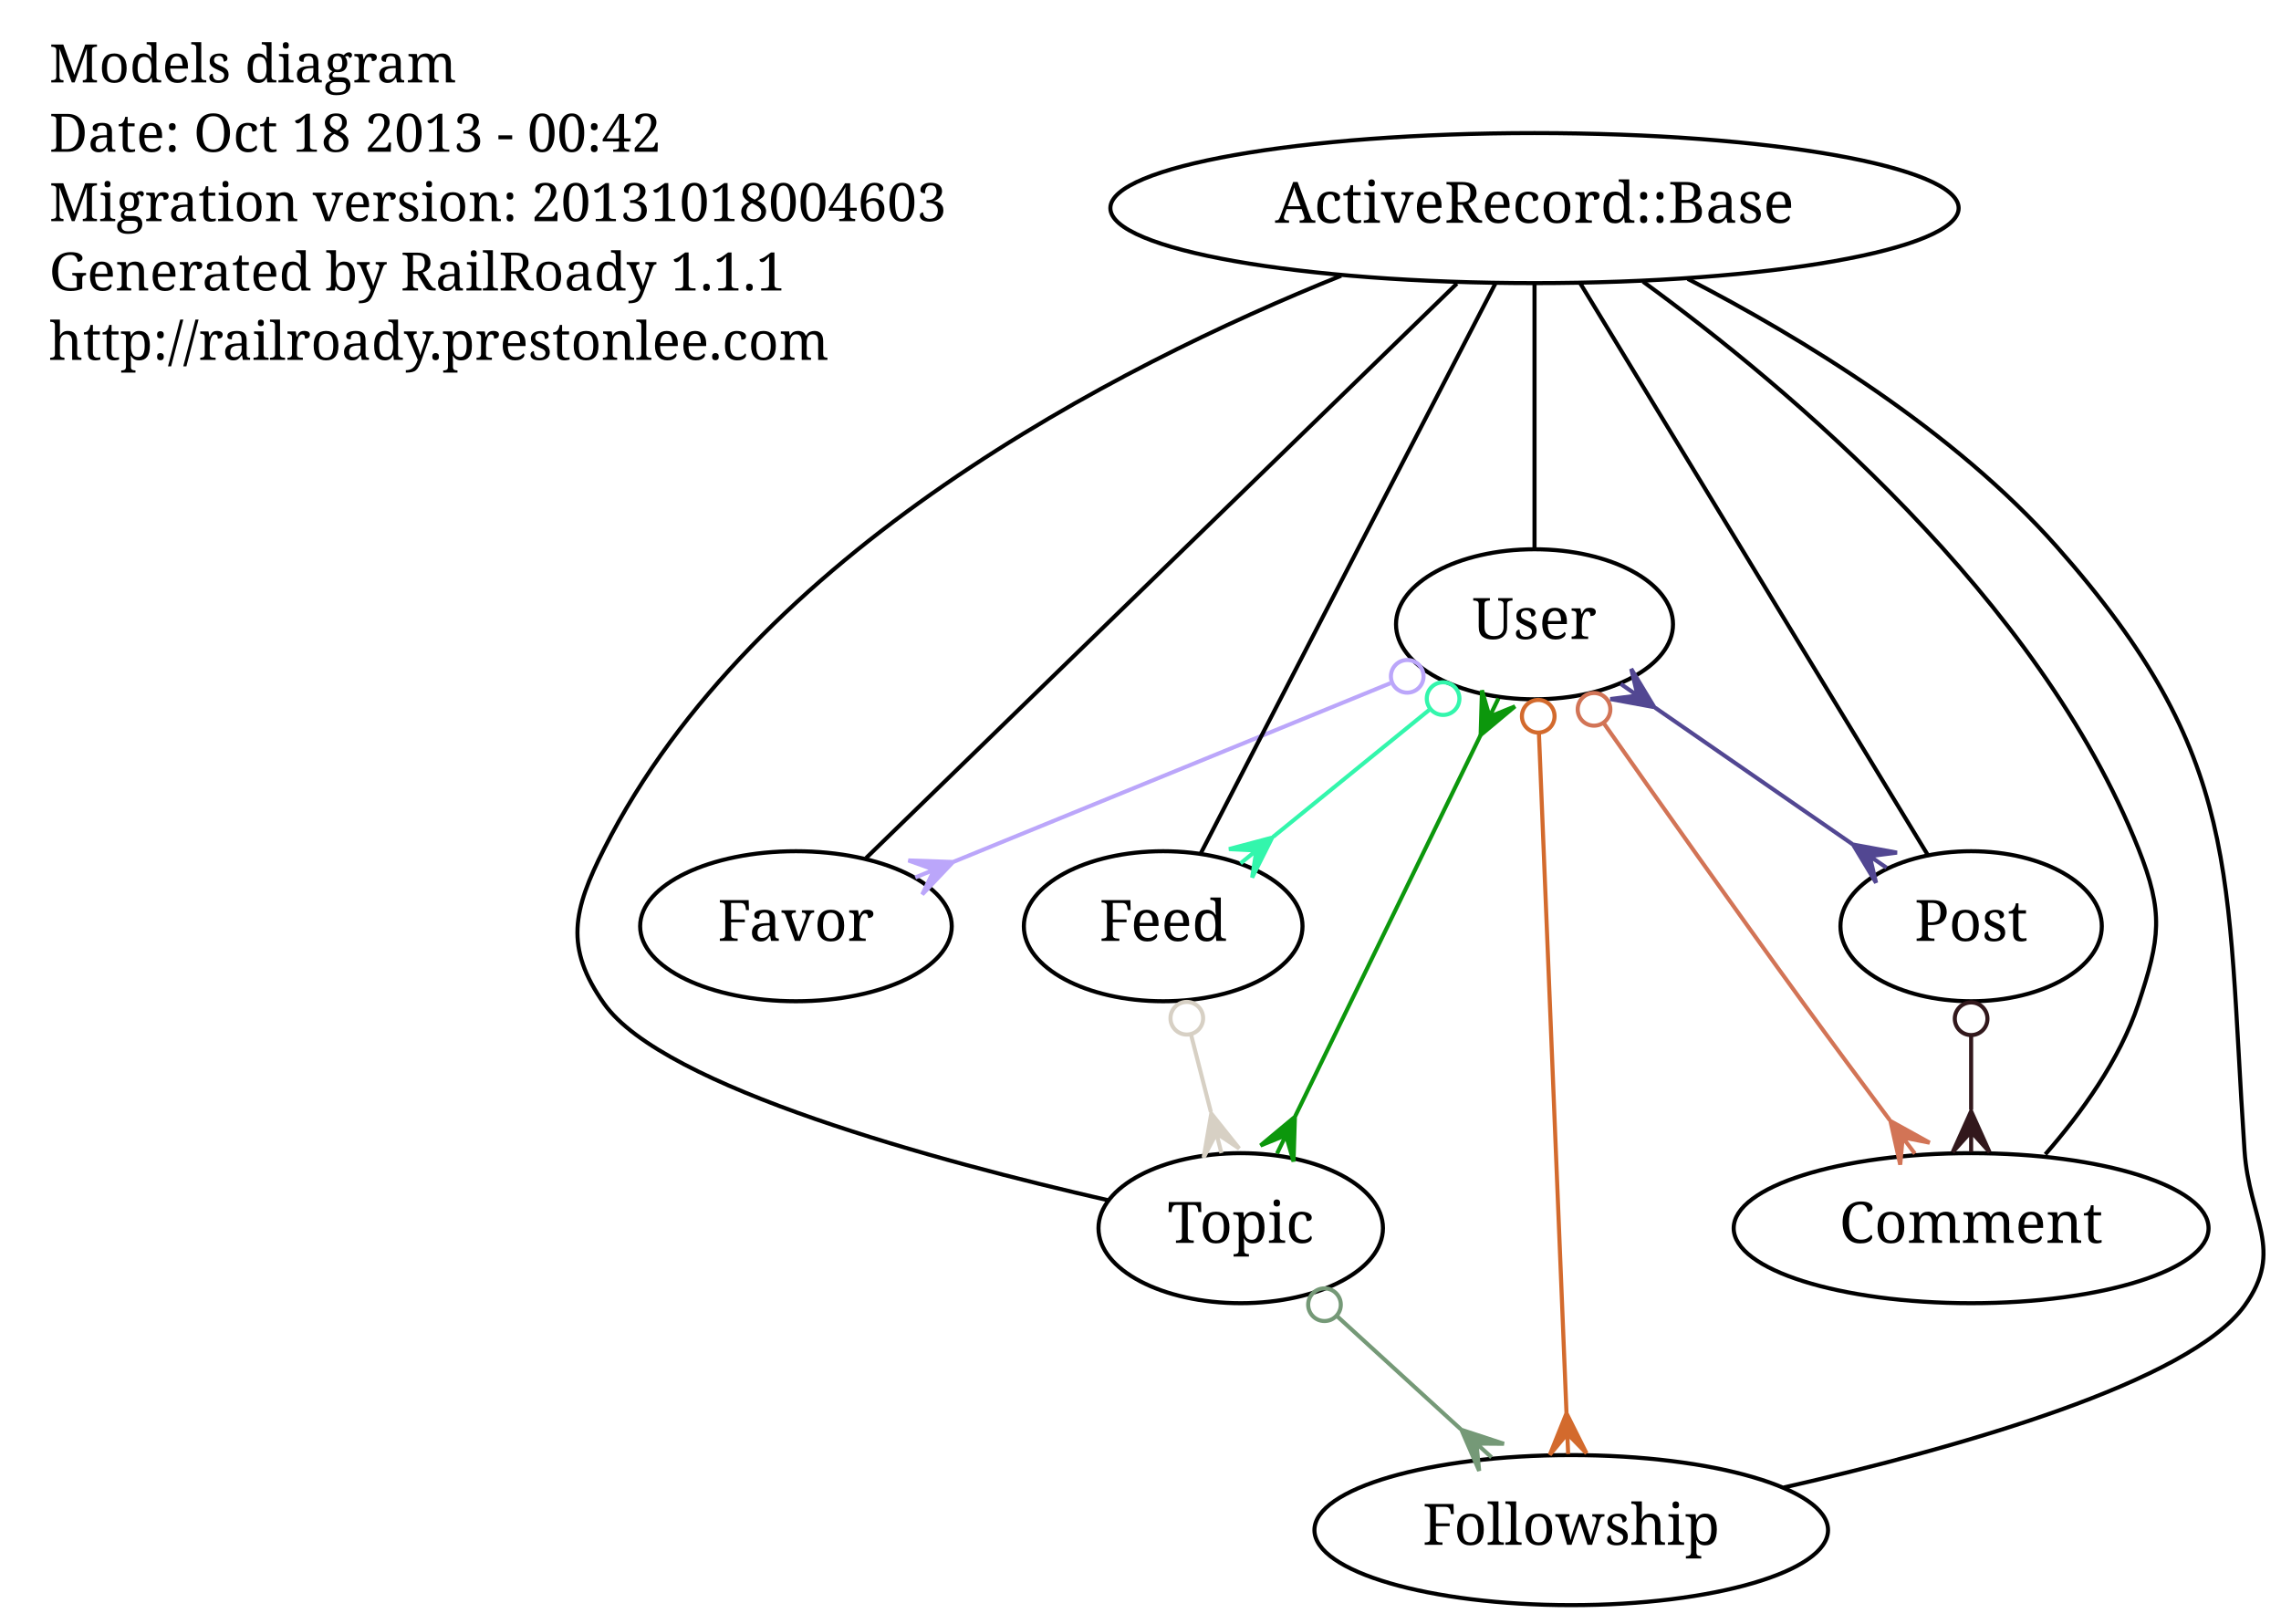
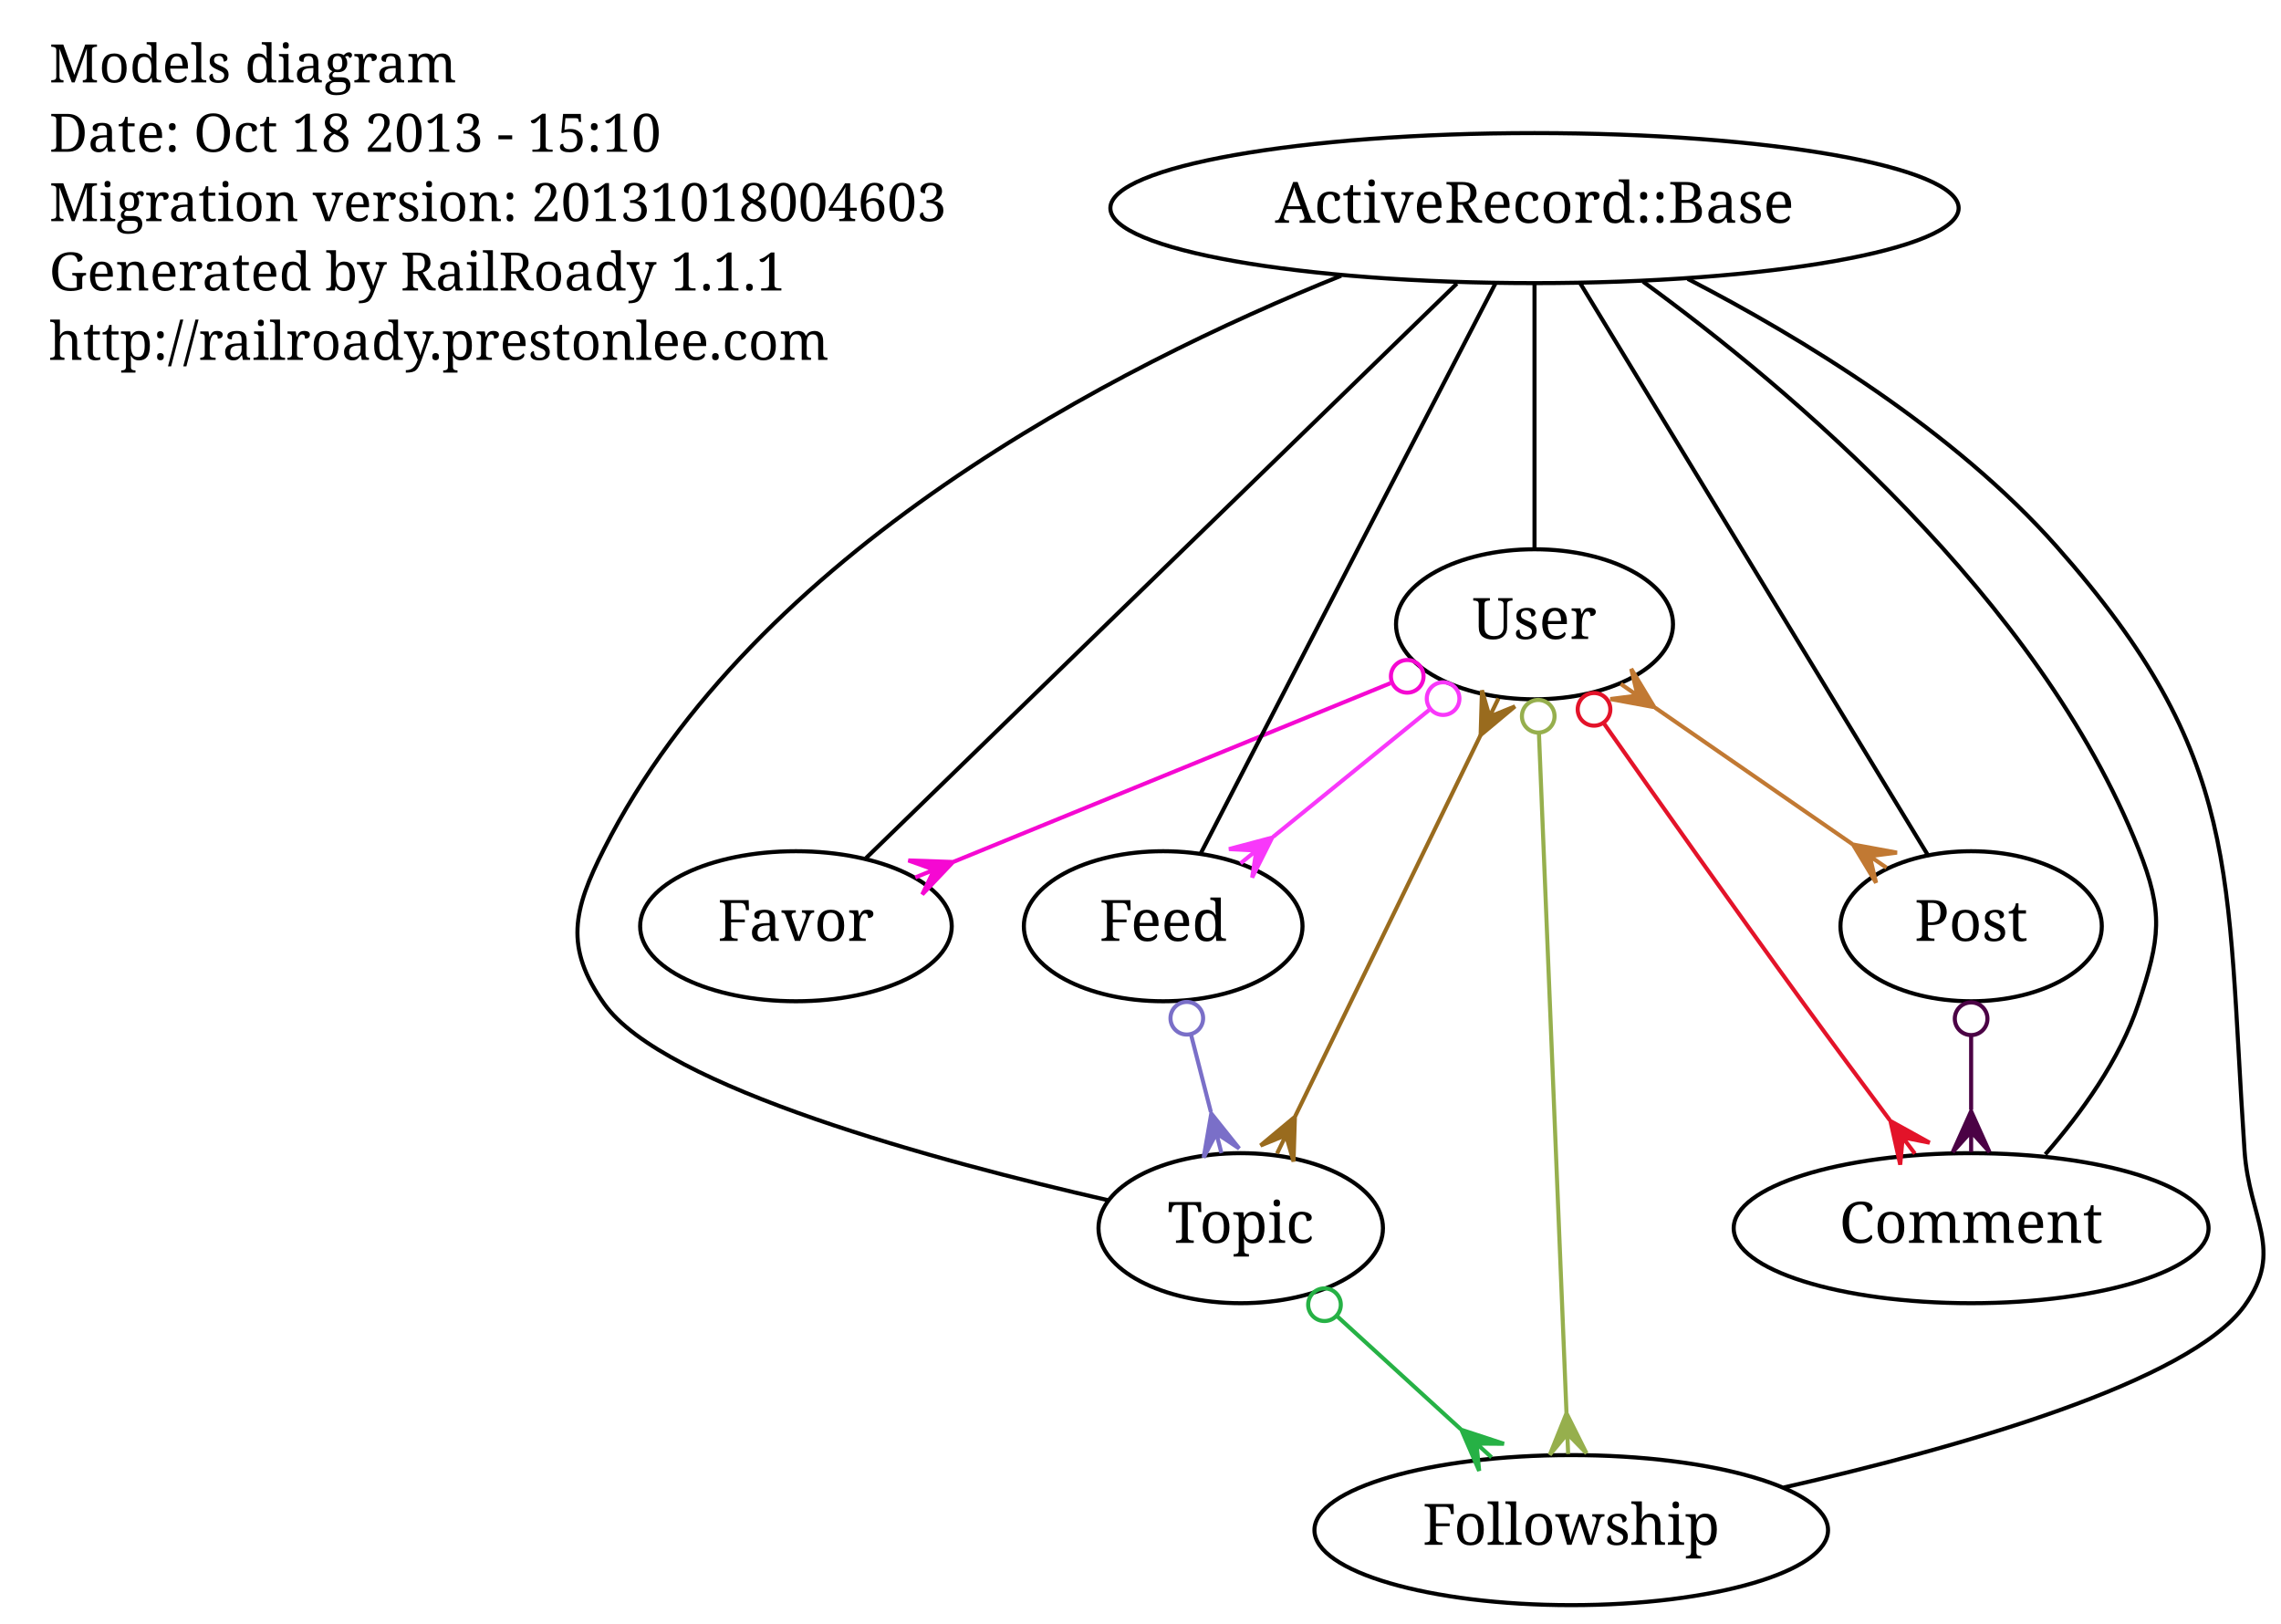
<svg xmlns="http://www.w3.org/2000/svg" width="559pt" height="398pt" viewBox="0.00 0.00 558.88 398.00">
  <g id="graph1" class="graph" transform="scale(1 1) rotate(0) translate(4 394)">
    <polygon fill="white" stroke="white" points="-4,5 -4,-394 555.877,-394 555.877,5 -4,5" />
    <g id="node1" class="node">
      <text text-anchor="start" x="8" y="-373.8" font-family="Times Roman,serif" font-size="13.00">Models diagram</text>
-       <text text-anchor="start" x="8" y="-356.8" font-family="Times Roman,serif" font-size="13.00">Date: Oct 18 2013 - 00:42</text>
+       <text text-anchor="start" x="8" y="-356.8" font-family="Times Roman,serif" font-size="13.00">Date: Oct 18 2013 - 15:10</text>
      <text text-anchor="start" x="8" y="-339.8" font-family="Times Roman,serif" font-size="13.00">Migration version: 20131018004603</text>
      <text text-anchor="start" x="8" y="-322.8" font-family="Times Roman,serif" font-size="13.00">Generated by RailRoady 1.1.1</text>
      <text text-anchor="start" x="8" y="-305.8" font-family="Times Roman,serif" font-size="13.00">http://railroady.prestonlee.com</text>
    </g>
    <g id="node2" class="node">
      <ellipse fill="none" stroke="black" cx="372" cy="-241" rx="33.941" ry="18.385" />
      <text text-anchor="middle" x="372" y="-237.4" font-family="Times Roman,serif" font-size="14.00">User</text>
    </g>
    <g id="node3" class="node">
      <ellipse fill="none" stroke="black" cx="191" cy="-167" rx="38.184" ry="18.385" />
      <text text-anchor="middle" x="191" y="-163.4" font-family="Times Roman,serif" font-size="14.00">Favor</text>
    </g>
    <g id="edge6" class="edge">
-       <path fill="none" stroke="#bba6fa" d="M336.685,-226.562C305.914,-213.981 261.374,-195.772 229.655,-182.804" />
-       <ellipse fill="none" stroke="#bba6fa" cx="340.807" cy="-228.247" rx="4" ry="4" />
-       <polygon fill="#bba6fa" stroke="#bba6fa" points="229.508,-182.744 221.955,-174.794 224.88,-180.852 220.252,-178.959 220.252,-178.959 220.252,-178.959 224.88,-180.852 218.549,-183.125 229.508,-182.744 229.508,-182.744" />
+       <path fill="none" stroke="#f508d2" d="M336.685,-226.562C305.914,-213.981 261.374,-195.772 229.655,-182.804" />
+       <ellipse fill="none" stroke="#f508d2" cx="340.807" cy="-228.247" rx="4" ry="4" />
+       <polygon fill="#f508d2" stroke="#f508d2" points="229.508,-182.744 221.955,-174.794 224.88,-180.852 220.252,-178.959 220.252,-178.959 220.252,-178.959 224.88,-180.852 218.549,-183.125 229.508,-182.744 229.508,-182.744" />
    </g>
    <g id="node4" class="node">
      <ellipse fill="none" stroke="black" cx="281" cy="-167" rx="34.146" ry="18.385" />
      <text text-anchor="middle" x="281" y="-163.4" font-family="Times Roman,serif" font-size="14.00">Feed</text>
    </g>
    <g id="edge10" class="edge">
-       <path fill="none" stroke="#33f6ac" d="M346.208,-220.026C334.25,-210.302 320.04,-198.747 307.943,-188.91" />
-       <ellipse fill="none" stroke="#33f6ac" cx="349.598" cy="-222.783" rx="4" ry="4" />
-       <polygon fill="#33f6ac" stroke="#33f6ac" points="307.717,-188.726 302.798,-178.926 303.838,-185.572 299.959,-182.417 299.959,-182.417 299.959,-182.417 303.838,-185.572 297.12,-185.908 307.717,-188.726 307.717,-188.726" />
+       <path fill="none" stroke="#f838fa" d="M346.208,-220.026C334.25,-210.302 320.04,-198.747 307.943,-188.91" />
+       <ellipse fill="none" stroke="#f838fa" cx="349.598" cy="-222.783" rx="4" ry="4" />
+       <polygon fill="#f838fa" stroke="#f838fa" points="307.717,-188.726 302.798,-178.926 303.838,-185.572 299.959,-182.417 299.959,-182.417 299.959,-182.417 303.838,-185.572 297.12,-185.908 307.717,-188.726 307.717,-188.726" />
    </g>
    <g id="node5" class="node">
      <ellipse fill="none" stroke="black" cx="300" cy="-93" rx="34.857" ry="18.385" />
      <text text-anchor="middle" x="300" y="-89.4" font-family="Times Roman,serif" font-size="14.00">Topic</text>
    </g>
    <g id="edge2" class="edge">
-       <path fill="none" stroke="#0c970c" d="M358.781,-213.828C345.867,-187.282 326.313,-147.088 313.353,-120.447" />
-       <polygon fill="#0c970c" stroke="#0c970c" points="358.797,-213.86 359.125,-224.821 360.984,-218.356 363.171,-222.852 363.171,-222.852 363.171,-222.852 360.984,-218.356 367.218,-220.884 358.797,-213.86 358.797,-213.86" />
-       <polygon fill="#0c970c" stroke="#0c970c" points="313.276,-120.289 312.947,-109.328 311.088,-115.792 308.901,-111.296 308.901,-111.296 308.901,-111.296 311.088,-115.792 304.854,-113.265 313.276,-120.289 313.276,-120.289" />
+       <path fill="none" stroke="#996b1e" d="M358.781,-213.828C345.867,-187.282 326.313,-147.088 313.353,-120.447" />
+       <polygon fill="#996b1e" stroke="#996b1e" points="358.797,-213.86 359.125,-224.821 360.984,-218.356 363.171,-222.852 363.171,-222.852 363.171,-222.852 360.984,-218.356 367.218,-220.884 358.797,-213.86 358.797,-213.86" />
+       <polygon fill="#996b1e" stroke="#996b1e" points="313.276,-120.289 312.947,-109.328 311.088,-115.792 308.901,-111.296 308.901,-111.296 308.901,-111.296 311.088,-115.792 304.854,-113.265 313.276,-120.289 313.276,-120.289" />
    </g>
    <g id="node6" class="node">
      <ellipse fill="none" stroke="black" cx="479" cy="-93" rx="58.188" ry="18.385" />
      <text text-anchor="middle" x="479" y="-89.4" font-family="Times Roman,serif" font-size="14.00">Comment</text>
    </g>
    <g id="edge12" class="edge">
-       <path fill="none" stroke="#d27456" d="M388.893,-216.87C402.137,-198.032 421.093,-171.243 438,-148 444.796,-138.658 452.328,-128.499 459.063,-119.483" />
-       <ellipse fill="none" stroke="#d27456" cx="386.585" cy="-220.156" rx="4" ry="4" />
-       <polygon fill="#d27456" stroke="#d27456" points="459.231,-119.258 468.828,-113.951 462.228,-115.256 465.226,-111.254 465.226,-111.254 465.226,-111.254 462.228,-115.256 461.624,-108.557 459.231,-119.258 459.231,-119.258" />
+       <path fill="none" stroke="#e31329" d="M388.893,-216.87C402.137,-198.032 421.093,-171.243 438,-148 444.796,-138.658 452.328,-128.499 459.063,-119.483" />
+       <ellipse fill="none" stroke="#e31329" cx="386.585" cy="-220.156" rx="4" ry="4" />
+       <polygon fill="#e31329" stroke="#e31329" points="459.231,-119.258 468.828,-113.951 462.228,-115.256 465.226,-111.254 465.226,-111.254 465.226,-111.254 462.228,-115.256 461.624,-108.557 459.231,-119.258 459.231,-119.258" />
    </g>
    <g id="node7" class="node">
      <ellipse fill="none" stroke="black" cx="479" cy="-167" rx="32.026" ry="18.385" />
      <text text-anchor="middle" x="479" y="-163.4" font-family="Times Roman,serif" font-size="14.00">Post</text>
    </g>
    <g id="edge8" class="edge">
-       <path fill="none" stroke="#524792" d="M401.568,-220.551C416.625,-210.138 434.867,-197.522 449.863,-187.151" />
-       <polygon fill="#524792" stroke="#524792" points="401.364,-220.692 390.58,-222.679 397.252,-223.536 393.14,-226.38 393.14,-226.38 393.14,-226.38 397.252,-223.536 395.699,-230.081 401.364,-220.692 401.364,-220.692" />
-       <polygon fill="#524792" stroke="#524792" points="450.044,-187.026 460.828,-185.039 454.156,-184.182 458.268,-181.338 458.268,-181.338 458.268,-181.338 454.156,-184.182 455.709,-177.637 450.044,-187.026 450.044,-187.026" />
+       <path fill="none" stroke="#c17933" d="M401.568,-220.551C416.625,-210.138 434.867,-197.522 449.863,-187.151" />
+       <polygon fill="#c17933" stroke="#c17933" points="401.364,-220.692 390.58,-222.679 397.252,-223.536 393.14,-226.38 393.14,-226.38 393.14,-226.38 397.252,-223.536 395.699,-230.081 401.364,-220.692 401.364,-220.692" />
+       <polygon fill="#c17933" stroke="#c17933" points="450.044,-187.026 460.828,-185.039 454.156,-184.182 458.268,-181.338 458.268,-181.338 458.268,-181.338 454.156,-184.182 455.709,-177.637 450.044,-187.026 450.044,-187.026" />
    </g>
    <g id="node8" class="node">
      <ellipse fill="none" stroke="black" cx="381" cy="-19" rx="62.932" ry="18.385" />
      <text text-anchor="middle" x="381" y="-15.4" font-family="Times Roman,serif" font-size="14.00">Followship</text>
    </g>
    <g id="edge4" class="edge">
-       <path fill="none" stroke="#d36a2d" d="M373.085,-214.237C374.789,-172.199 378.08,-91.036 379.833,-47.782" />
-       <ellipse fill="none" stroke="#d36a2d" cx="372.914" cy="-218.458" rx="4" ry="4" />
-       <polygon fill="#d36a2d" stroke="#d36a2d" points="379.839,-47.641 384.74,-37.831 380.041,-42.645 380.244,-37.649 380.244,-37.649 380.244,-37.649 380.041,-42.645 375.748,-37.467 379.839,-47.641 379.839,-47.641" />
+       <path fill="none" stroke="#96af4d" d="M373.085,-214.237C374.789,-172.199 378.08,-91.036 379.833,-47.782" />
+       <ellipse fill="none" stroke="#96af4d" cx="372.914" cy="-218.458" rx="4" ry="4" />
+       <polygon fill="#96af4d" stroke="#96af4d" points="379.839,-47.641 384.74,-37.831 380.041,-42.645 380.244,-37.649 380.244,-37.649 380.244,-37.649 380.041,-42.645 375.748,-37.467 379.839,-47.641 379.839,-47.641" />
    </g>
    <g id="edge18" class="edge">
-       <path fill="none" stroke="#d7d0c4" d="M287.795,-140.535C289.381,-134.357 291.078,-127.751 292.685,-121.489" />
-       <ellipse fill="none" stroke="#d7d0c4" cx="286.789" cy="-144.452" rx="4" ry="4" />
-       <polygon fill="#d7d0c4" stroke="#d7d0c4" points="292.786,-121.097 299.631,-112.53 294.029,-116.254 295.273,-111.411 295.273,-111.411 295.273,-111.411 294.029,-116.254 290.914,-110.292 292.786,-121.097 292.786,-121.097" />
+       <path fill="none" stroke="#7a6fc8" d="M287.795,-140.535C289.381,-134.357 291.078,-127.751 292.685,-121.489" />
+       <ellipse fill="none" stroke="#7a6fc8" cx="286.789" cy="-144.452" rx="4" ry="4" />
+       <polygon fill="#7a6fc8" stroke="#7a6fc8" points="292.786,-121.097 299.631,-112.53 294.029,-116.254 295.273,-111.411 295.273,-111.411 295.273,-111.411 294.029,-116.254 290.914,-110.292 292.786,-121.097 292.786,-121.097" />
    </g>
    <g id="edge22" class="edge">
-       <path fill="none" stroke="#759977" d="M323.614,-71.426C333.103,-62.758 344.097,-52.714 353.908,-43.751" />
-       <ellipse fill="none" stroke="#759977" cx="320.529" cy="-74.245" rx="4" ry="4" />
-       <polygon fill="#759977" stroke="#759977" points="354.088,-43.586 364.506,-40.163 357.78,-40.214 361.471,-36.841 361.471,-36.841 361.471,-36.841 357.78,-40.214 358.436,-33.519 354.088,-43.586 354.088,-43.586" />
+       <path fill="none" stroke="#26b145" d="M323.614,-71.426C333.103,-62.758 344.097,-52.714 353.908,-43.751" />
+       <ellipse fill="none" stroke="#26b145" cx="320.529" cy="-74.245" rx="4" ry="4" />
+       <polygon fill="#26b145" stroke="#26b145" points="354.088,-43.586 364.506,-40.163 357.78,-40.214 361.471,-36.841 361.471,-36.841 361.471,-36.841 357.78,-40.214 358.436,-33.519 354.088,-43.586 354.088,-43.586" />
    </g>
    <g id="edge28" class="edge">
-       <path fill="none" stroke="#32181c" d="M479,-140.309C479,-134.377 479,-128.061 479,-122.04" />
-       <ellipse fill="none" stroke="#32181c" cx="479" cy="-144.327" rx="4" ry="4" />
-       <polygon fill="#32181c" stroke="#32181c" points="479,-121.667 483.5,-111.667 479,-116.667 479,-111.667 479,-111.667 479,-111.667 479,-116.667 474.5,-111.667 479,-121.667 479,-121.667" />
+       <path fill="none" stroke="#4b0245" d="M479,-140.309C479,-134.377 479,-128.061 479,-122.04" />
+       <ellipse fill="none" stroke="#4b0245" cx="479" cy="-144.327" rx="4" ry="4" />
+       <polygon fill="#4b0245" stroke="#4b0245" points="479,-121.667 483.5,-111.667 479,-116.667 479,-111.667 479,-111.667 479,-111.667 479,-116.667 474.5,-111.667 479,-121.667 479,-121.667" />
    </g>
    <g id="node15" class="node">
      <ellipse fill="none" stroke="black" cx="372" cy="-343" rx="103.945" ry="18.385" />
      <text text-anchor="middle" x="372" y="-339.4" font-family="Times Roman,serif" font-size="14.00">ActiveRecord::Base</text>
    </g>
    <g id="edge14" class="edge">
      <path fill="none" stroke="black" d="M372,-324.292C372,-305.888 372,-277.953 372,-259.59" />
    </g>
    <g id="edge16" class="edge">
      <path fill="none" stroke="black" d="M352.972,-324.498C317.574,-290.078 242.124,-216.712 208.177,-183.703" />
    </g>
    <g id="edge20" class="edge">
      <path fill="none" stroke="black" d="M362.428,-324.543C353.708,-307.726 340.48,-282.2 329,-260 315.48,-233.854 299.85,-203.557 290.194,-184.833" />
    </g>
    <g id="edge24" class="edge">
      <path fill="none" stroke="black" d="M324.604,-326.422C269.367,-304.194 180.946,-258.871 144,-186 136.363,-170.937 134.243,-161.785 144,-148 158.516,-127.49 226.085,-109.319 267.39,-99.874" />
    </g>
    <g id="edge26" class="edge">
      <path fill="none" stroke="black" d="M398.594,-324.979C434.149,-299.085 495.534,-247.622 520,-186 526.232,-170.303 525.317,-164.03 520,-148 515.425,-134.209 505.899,-121.071 497.18,-111.097" />
    </g>
    <g id="edge30" class="edge">
      <path fill="none" stroke="black" d="M383.249,-324.498C404.013,-290.342 448.093,-217.838 468.378,-184.472" />
    </g>
    <g id="edge32" class="edge">
      <path fill="none" stroke="black" d="M409.554,-325.645C437.392,-311.259 474.733,-288.568 500,-260 545.634,-208.403 541.377,-180.726 546,-112 547.133,-95.149 555.875,-87.701 546,-74 532.494,-55.261 476.195,-39.275 433.078,-29.445" />
    </g>
  </g>
</svg>
